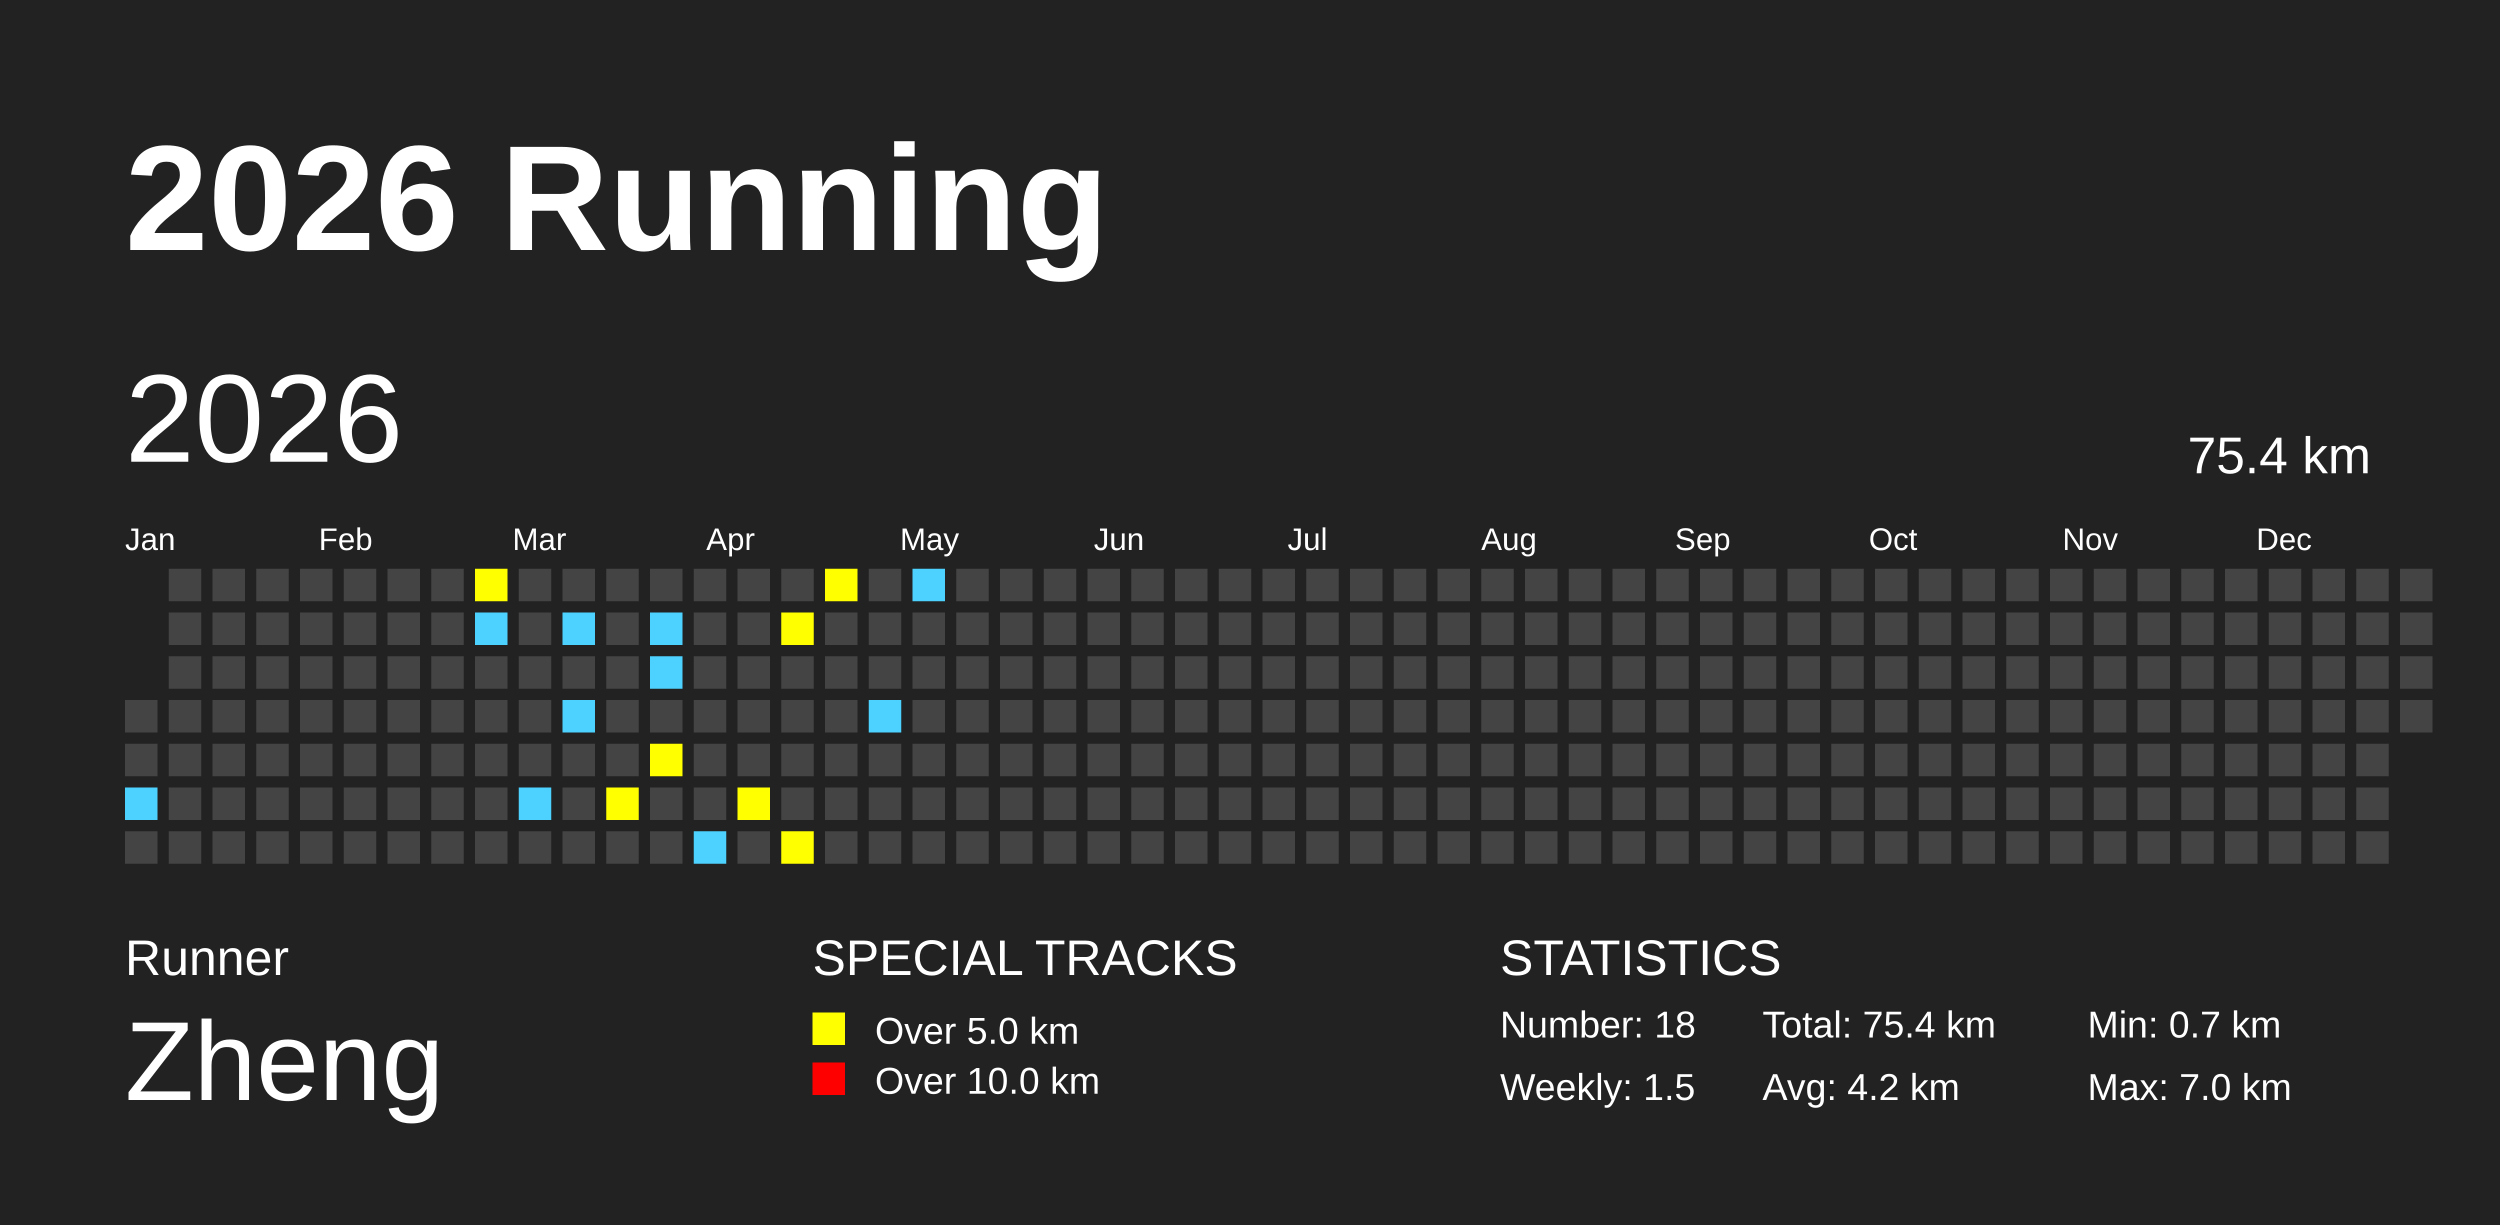
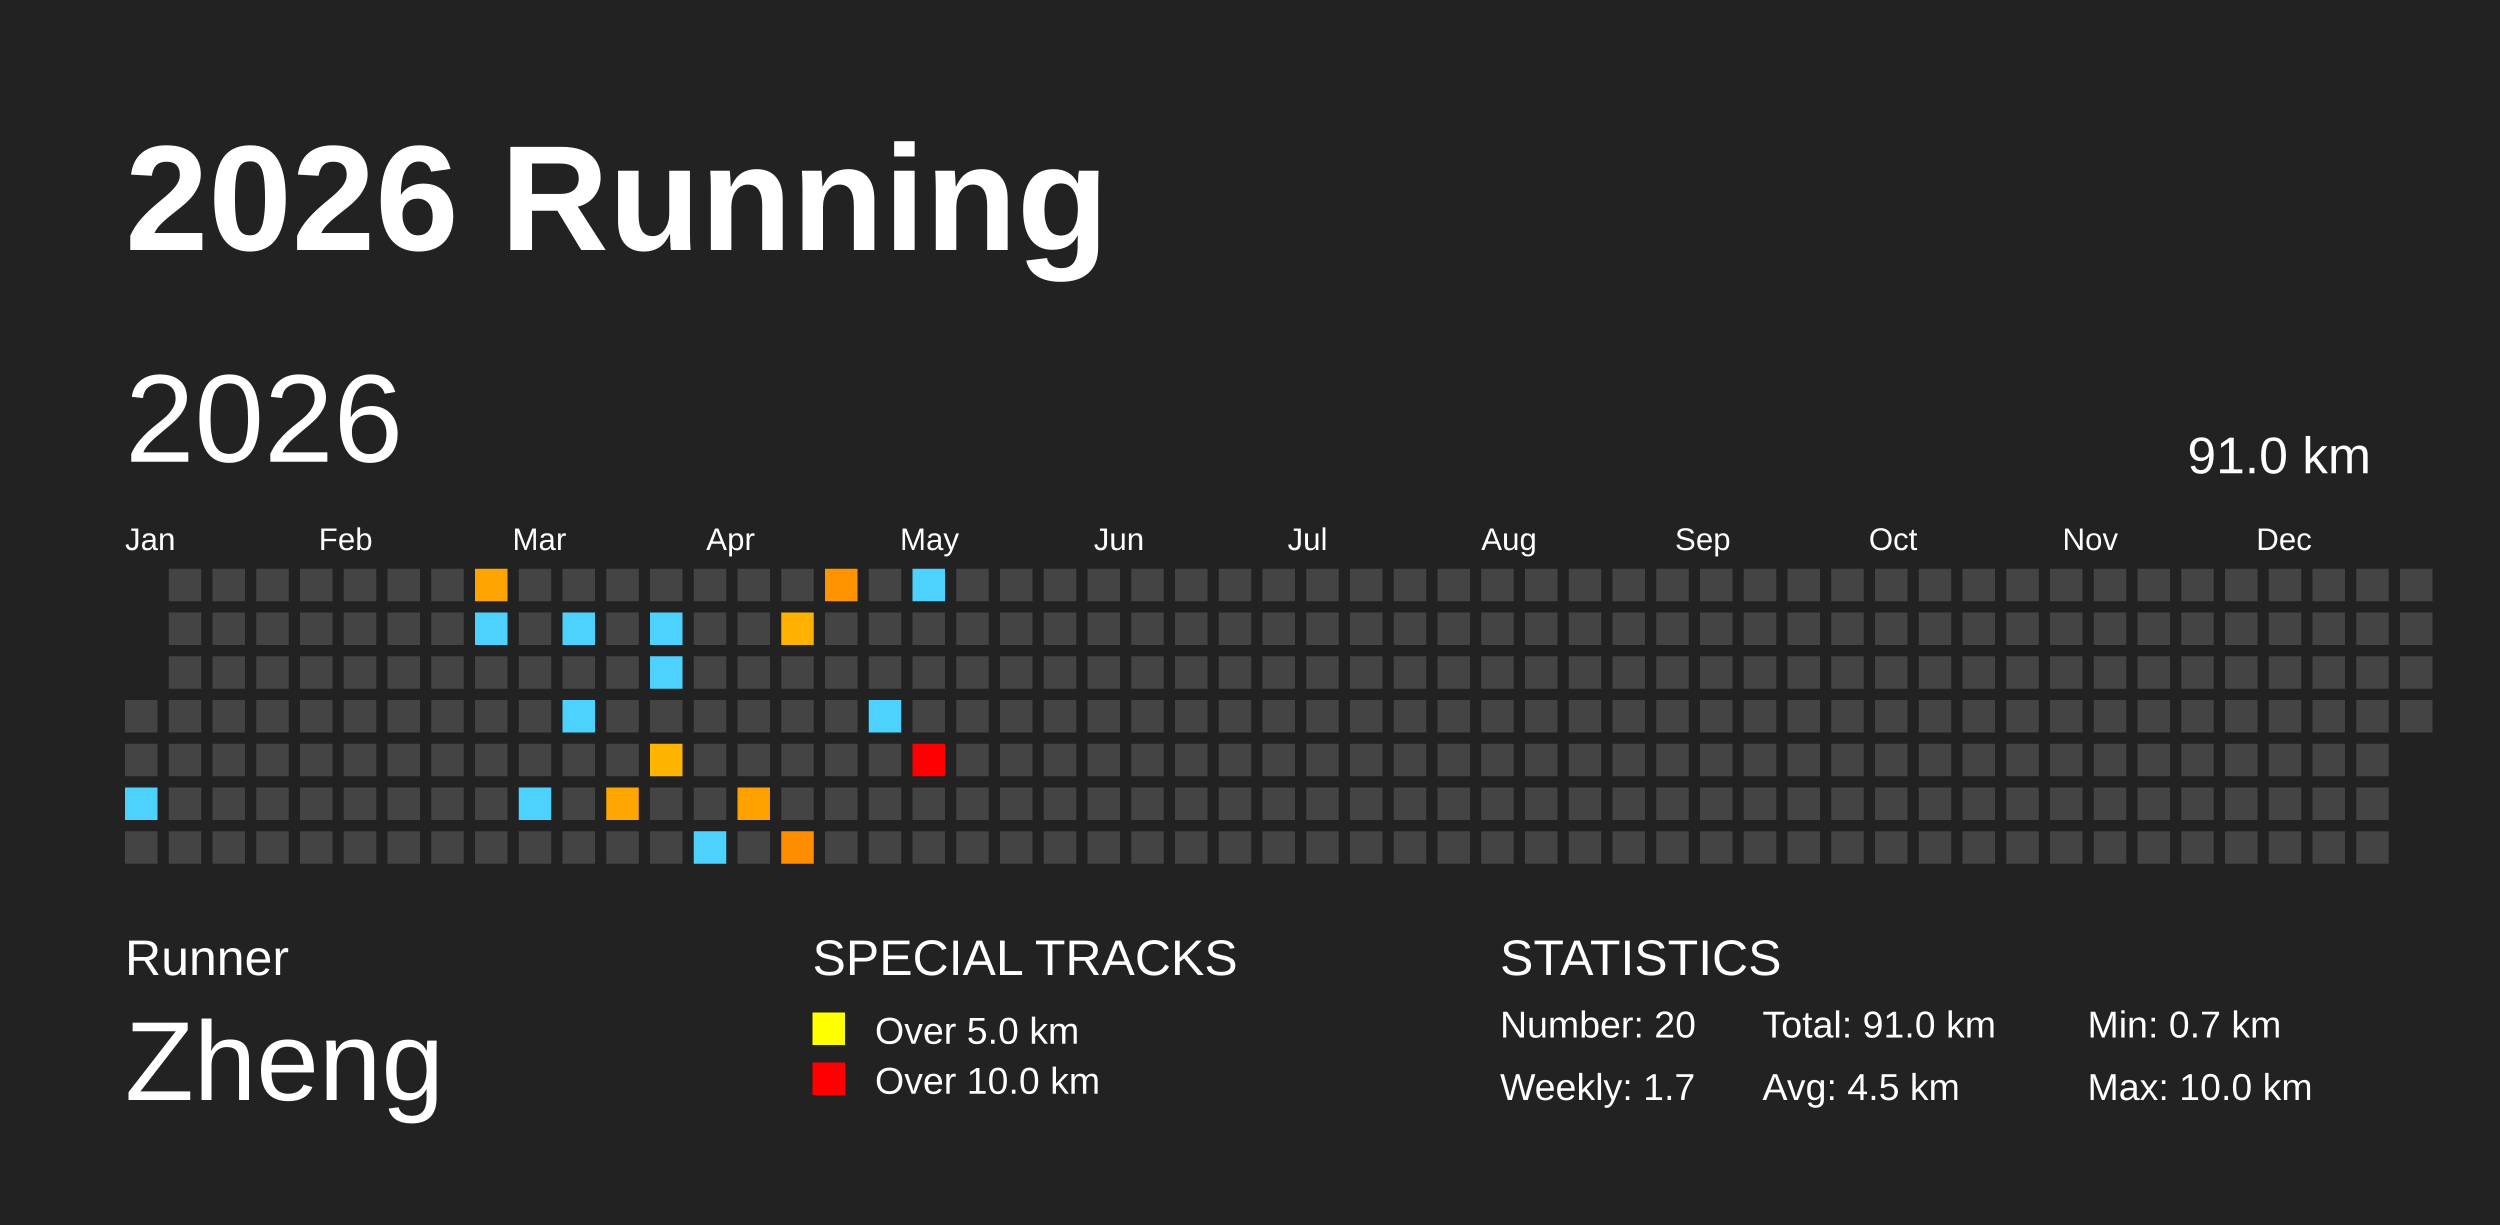
<svg xmlns="http://www.w3.org/2000/svg" baseProfile="full" height="98mm" version="1.1" viewBox="0,0,200,98" width="200mm">
  <defs />
  <rect fill="#222222" height="98" width="200" x="0" y="0" />
  <text fill="#FFFFFF" style="font-size:12px; font-family:Arial; font-weight:bold;" x="10" y="20">2026 Running</text>
  <text fill="#FFFFFF" style="font-size:4px; font-family:Arial" x="10" y="78">Runner</text>
  <text fill="#FFFFFF" style="font-size:9px; font-family:Arial" x="10" y="88">Zheng</text>
  <text fill="#FFFFFF" style="font-size:4px; font-family:Arial" x="65" y="78">SPECIAL TRACKS</text>
  <rect fill="yellow" height="2.6" width="2.6" x="65" y="81" />
  <text fill="#FFFFFF" style="font-size:3px; font-family:Arial" x="70" y="83.5">Over 5.0 km</text>
  <rect fill="red" height="2.6" width="2.6" x="65" y="85" />
  <text fill="#FFFFFF" style="font-size:3px; font-family:Arial" x="70" y="87.5">Over 10.0 km</text>
  <text fill="#FFFFFF" style="font-size:4px; font-family:Arial" x="120" y="78">STATISTICS</text>
-   <text fill="#FFFFFF" style="font-size:3px; font-family:Arial" x="120" y="83">Number: 18</text>
-   <text fill="#FFFFFF" style="font-size:3px; font-family:Arial" x="120" y="88">Weekly: 1.5</text>
-   <text fill="#FFFFFF" style="font-size:3px; font-family:Arial" x="141" y="83">Total: 75.4 km</text>
-   <text fill="#FFFFFF" style="font-size:3px; font-family:Arial" x="141" y="88">Avg: 4.2 km</text>
+   <text fill="#FFFFFF" style="font-size:3px; font-family:Arial" x="120" y="83">Number: 20</text>
+   <text fill="#FFFFFF" style="font-size:3px; font-family:Arial" x="120" y="88">Weekly: 1.7</text>
+   <text fill="#FFFFFF" style="font-size:3px; font-family:Arial" x="141" y="83">Total: 91.0 km</text>
+   <text fill="#FFFFFF" style="font-size:3px; font-family:Arial" x="141" y="88">Avg: 4.5 km</text>
  <text fill="#FFFFFF" style="font-size:3px; font-family:Arial" x="167" y="83">Min: 0.7 km</text>
-   <text fill="#FFFFFF" style="font-size:3px; font-family:Arial" x="167" y="88">Max: 7.0 km</text>
+   <text fill="#FFFFFF" style="font-size:3px; font-family:Arial" x="167" y="88">Max: 10.0 km</text>
  <text dominant-baseline="hanging" fill="#FFFFFF" style="font-size:10.0px; font-family:Arial;" x="10" y="30">2026</text>
-   <text dominant-baseline="hanging" fill="#FFFFFF" style="font-size:4.125px; font-family:Arial;" x="175" y="35">75.4 km</text>
+   <text dominant-baseline="hanging" fill="#FFFFFF" style="font-size:4.125px; font-family:Arial;" x="175" y="35">91.0 km</text>
  <text fill="#FFFFFF" style="font-size:2.5px; font-family:Arial" x="10.0" y="44">Jan</text>
  <text fill="#FFFFFF" style="font-size:2.5px; font-family:Arial" x="25.5" y="44">Feb</text>
  <text fill="#FFFFFF" style="font-size:2.5px; font-family:Arial" x="41.0" y="44">Mar</text>
  <text fill="#FFFFFF" style="font-size:2.5px; font-family:Arial" x="56.5" y="44">Apr</text>
  <text fill="#FFFFFF" style="font-size:2.5px; font-family:Arial" x="72.0" y="44">May</text>
  <text fill="#FFFFFF" style="font-size:2.5px; font-family:Arial" x="87.5" y="44">Jun</text>
  <text fill="#FFFFFF" style="font-size:2.5px; font-family:Arial" x="103.0" y="44">Jul</text>
  <text fill="#FFFFFF" style="font-size:2.5px; font-family:Arial" x="118.5" y="44">Aug</text>
  <text fill="#FFFFFF" style="font-size:2.5px; font-family:Arial" x="134.0" y="44">Sep</text>
  <text fill="#FFFFFF" style="font-size:2.5px; font-family:Arial" x="149.5" y="44">Oct</text>
  <text fill="#FFFFFF" style="font-size:2.5px; font-family:Arial" x="165.0" y="44">Nov</text>
  <text fill="#FFFFFF" style="font-size:2.5px; font-family:Arial" x="180.5" y="44">Dec</text>
  <rect fill="#444444" height="2.6" width="2.6" x="10.0" y="56.0" />
  <rect fill="#444444" height="2.6" width="2.6" x="10.0" y="59.5" />
-   <rect fill="#4DD2FF" height="2.6" width="2.6" x="10.0" y="63.0" />
+   <rect fill="#4dd2ff" height="2.6" width="2.6" x="10.0" y="63.0" />
  <rect fill="#444444" height="2.6" width="2.6" x="10.0" y="66.5" />
  <rect fill="#444444" height="2.6" width="2.6" x="13.5" y="45.5" />
  <rect fill="#444444" height="2.6" width="2.6" x="13.5" y="49.0" />
  <rect fill="#444444" height="2.6" width="2.6" x="13.5" y="52.5" />
  <rect fill="#444444" height="2.6" width="2.6" x="13.5" y="56.0" />
  <rect fill="#444444" height="2.6" width="2.6" x="13.5" y="59.5" />
  <rect fill="#444444" height="2.6" width="2.6" x="13.5" y="63.0" />
  <rect fill="#444444" height="2.6" width="2.6" x="13.5" y="66.5" />
  <rect fill="#444444" height="2.6" width="2.6" x="17.0" y="45.5" />
  <rect fill="#444444" height="2.6" width="2.6" x="17.0" y="49.0" />
  <rect fill="#444444" height="2.6" width="2.6" x="17.0" y="52.5" />
  <rect fill="#444444" height="2.6" width="2.6" x="17.0" y="56.0" />
  <rect fill="#444444" height="2.6" width="2.6" x="17.0" y="59.5" />
  <rect fill="#444444" height="2.6" width="2.6" x="17.0" y="63.0" />
  <rect fill="#444444" height="2.6" width="2.6" x="17.0" y="66.5" />
  <rect fill="#444444" height="2.6" width="2.6" x="20.5" y="45.5" />
  <rect fill="#444444" height="2.6" width="2.6" x="20.5" y="49.0" />
  <rect fill="#444444" height="2.6" width="2.6" x="20.5" y="52.5" />
  <rect fill="#444444" height="2.6" width="2.6" x="20.5" y="56.0" />
  <rect fill="#444444" height="2.6" width="2.6" x="20.5" y="59.5" />
  <rect fill="#444444" height="2.6" width="2.6" x="20.5" y="63.0" />
  <rect fill="#444444" height="2.6" width="2.6" x="20.5" y="66.5" />
  <rect fill="#444444" height="2.6" width="2.6" x="24.0" y="45.5" />
  <rect fill="#444444" height="2.6" width="2.6" x="24.0" y="49.0" />
  <rect fill="#444444" height="2.6" width="2.6" x="24.0" y="52.5" />
  <rect fill="#444444" height="2.6" width="2.6" x="24.0" y="56.0" />
  <rect fill="#444444" height="2.6" width="2.6" x="24.0" y="59.5" />
  <rect fill="#444444" height="2.6" width="2.6" x="24.0" y="63.0" />
  <rect fill="#444444" height="2.6" width="2.6" x="24.0" y="66.5" />
  <rect fill="#444444" height="2.6" width="2.6" x="27.5" y="45.5" />
  <rect fill="#444444" height="2.6" width="2.6" x="27.5" y="49.0" />
  <rect fill="#444444" height="2.6" width="2.6" x="27.5" y="52.5" />
  <rect fill="#444444" height="2.6" width="2.6" x="27.5" y="56.0" />
  <rect fill="#444444" height="2.6" width="2.6" x="27.5" y="59.5" />
  <rect fill="#444444" height="2.6" width="2.6" x="27.5" y="63.0" />
  <rect fill="#444444" height="2.6" width="2.6" x="27.5" y="66.5" />
  <rect fill="#444444" height="2.6" width="2.6" x="31.0" y="45.5" />
  <rect fill="#444444" height="2.6" width="2.6" x="31.0" y="49.0" />
  <rect fill="#444444" height="2.6" width="2.6" x="31.0" y="52.5" />
  <rect fill="#444444" height="2.6" width="2.6" x="31.0" y="56.0" />
  <rect fill="#444444" height="2.6" width="2.6" x="31.0" y="59.5" />
  <rect fill="#444444" height="2.6" width="2.6" x="31.0" y="63.0" />
  <rect fill="#444444" height="2.6" width="2.6" x="31.0" y="66.5" />
  <rect fill="#444444" height="2.6" width="2.6" x="34.5" y="45.5" />
  <rect fill="#444444" height="2.6" width="2.6" x="34.5" y="49.0" />
  <rect fill="#444444" height="2.6" width="2.6" x="34.5" y="52.5" />
  <rect fill="#444444" height="2.6" width="2.6" x="34.5" y="56.0" />
  <rect fill="#444444" height="2.6" width="2.6" x="34.5" y="59.5" />
  <rect fill="#444444" height="2.6" width="2.6" x="34.5" y="63.0" />
  <rect fill="#444444" height="2.6" width="2.6" x="34.5" y="66.5" />
-   <rect fill="yellow" height="2.6" width="2.6" x="38.0" y="45.5" />
-   <rect fill="#4DD2FF" height="2.6" width="2.6" x="38.0" y="49.0" />
+   <rect fill="#ffa400" height="2.6" width="2.6" x="38.0" y="45.5" />
+   <rect fill="#4dd2ff" height="2.6" width="2.6" x="38.0" y="49.0" />
  <rect fill="#444444" height="2.6" width="2.6" x="38.0" y="52.5" />
  <rect fill="#444444" height="2.6" width="2.6" x="38.0" y="56.0" />
  <rect fill="#444444" height="2.6" width="2.6" x="38.0" y="59.5" />
  <rect fill="#444444" height="2.6" width="2.6" x="38.0" y="63.0" />
  <rect fill="#444444" height="2.6" width="2.6" x="38.0" y="66.5" />
  <rect fill="#444444" height="2.6" width="2.6" x="41.5" y="45.5" />
  <rect fill="#444444" height="2.6" width="2.6" x="41.5" y="49.0" />
  <rect fill="#444444" height="2.6" width="2.6" x="41.5" y="52.5" />
  <rect fill="#444444" height="2.6" width="2.6" x="41.5" y="56.0" />
  <rect fill="#444444" height="2.6" width="2.6" x="41.5" y="59.5" />
-   <rect fill="#4DD2FF" height="2.6" width="2.6" x="41.5" y="63.0" />
+   <rect fill="#4dd2ff" height="2.6" width="2.6" x="41.5" y="63.0" />
  <rect fill="#444444" height="2.6" width="2.6" x="41.5" y="66.5" />
  <rect fill="#444444" height="2.6" width="2.6" x="45.0" y="45.5" />
-   <rect fill="#4DD2FF" height="2.6" width="2.6" x="45.0" y="49.0" />
+   <rect fill="#4dd2ff" height="2.6" width="2.6" x="45.0" y="49.0" />
  <rect fill="#444444" height="2.6" width="2.6" x="45.0" y="52.5" />
-   <rect fill="#4DD2FF" height="2.6" width="2.6" x="45.0" y="56.0" />
+   <rect fill="#4dd2ff" height="2.6" width="2.6" x="45.0" y="56.0" />
  <rect fill="#444444" height="2.6" width="2.6" x="45.0" y="59.5" />
  <rect fill="#444444" height="2.6" width="2.6" x="45.0" y="63.0" />
  <rect fill="#444444" height="2.6" width="2.6" x="45.0" y="66.5" />
  <rect fill="#444444" height="2.6" width="2.6" x="48.5" y="45.5" />
  <rect fill="#444444" height="2.6" width="2.6" x="48.5" y="49.0" />
  <rect fill="#444444" height="2.6" width="2.6" x="48.5" y="52.5" />
  <rect fill="#444444" height="2.6" width="2.6" x="48.5" y="56.0" />
  <rect fill="#444444" height="2.6" width="2.6" x="48.5" y="59.5" />
-   <rect fill="yellow" height="2.6" width="2.6" x="48.5" y="63.0" />
+   <rect fill="#ffa600" height="2.6" width="2.6" x="48.5" y="63.0" />
  <rect fill="#444444" height="2.6" width="2.6" x="48.5" y="66.5" />
  <rect fill="#444444" height="2.6" width="2.6" x="52.0" y="45.5" />
-   <rect fill="#4DD2FF" height="2.6" width="2.6" x="52.0" y="49.0" />
-   <rect fill="#4DD2FF" height="2.6" width="2.6" x="52.0" y="52.5" />
+   <rect fill="#4dd2ff" height="2.6" width="2.6" x="52.0" y="49.0" />
+   <rect fill="#4dd2ff" height="2.6" width="2.6" x="52.0" y="52.5" />
  <rect fill="#444444" height="2.6" width="2.6" x="52.0" y="56.0" />
-   <rect fill="yellow" height="2.6" width="2.6" x="52.0" y="59.5" />
+   <rect fill="#ffb500" height="2.6" width="2.6" x="52.0" y="59.5" />
  <rect fill="#444444" height="2.6" width="2.6" x="52.0" y="63.0" />
  <rect fill="#444444" height="2.6" width="2.6" x="52.0" y="66.5" />
  <rect fill="#444444" height="2.6" width="2.6" x="55.5" y="45.5" />
  <rect fill="#444444" height="2.6" width="2.6" x="55.5" y="49.0" />
  <rect fill="#444444" height="2.6" width="2.6" x="55.5" y="52.5" />
  <rect fill="#444444" height="2.6" width="2.6" x="55.5" y="56.0" />
  <rect fill="#444444" height="2.6" width="2.6" x="55.5" y="59.5" />
  <rect fill="#444444" height="2.6" width="2.6" x="55.5" y="63.0" />
-   <rect fill="#4DD2FF" height="2.6" width="2.6" x="55.5" y="66.5" />
+   <rect fill="#4dd2ff" height="2.6" width="2.6" x="55.5" y="66.5" />
  <rect fill="#444444" height="2.6" width="2.6" x="59.0" y="45.5" />
  <rect fill="#444444" height="2.6" width="2.6" x="59.0" y="49.0" />
  <rect fill="#444444" height="2.6" width="2.6" x="59.0" y="52.5" />
  <rect fill="#444444" height="2.6" width="2.6" x="59.0" y="56.0" />
  <rect fill="#444444" height="2.6" width="2.6" x="59.0" y="59.5" />
-   <rect fill="yellow" height="2.6" width="2.6" x="59.0" y="63.0" />
+   <rect fill="#ffa200" height="2.6" width="2.6" x="59.0" y="63.0" />
  <rect fill="#444444" height="2.6" width="2.6" x="59.0" y="66.5" />
  <rect fill="#444444" height="2.6" width="2.6" x="62.5" y="45.5" />
-   <rect fill="yellow" height="2.6" width="2.6" x="62.5" y="49.0" />
+   <rect fill="#ffb000" height="2.6" width="2.6" x="62.5" y="49.0" />
  <rect fill="#444444" height="2.6" width="2.6" x="62.5" y="52.5" />
  <rect fill="#444444" height="2.6" width="2.6" x="62.5" y="56.0" />
  <rect fill="#444444" height="2.6" width="2.6" x="62.5" y="59.5" />
  <rect fill="#444444" height="2.6" width="2.6" x="62.5" y="63.0" />
-   <rect fill="yellow" height="2.6" width="2.6" x="62.5" y="66.5" />
-   <rect fill="yellow" height="2.6" width="2.6" x="66.0" y="45.5" />
+   <rect fill="#ff8d00" height="2.6" width="2.6" x="62.5" y="66.5" />
+   <rect fill="#ff9300" height="2.6" width="2.6" x="66.0" y="45.5" />
  <rect fill="#444444" height="2.6" width="2.6" x="66.0" y="49.0" />
  <rect fill="#444444" height="2.6" width="2.6" x="66.0" y="52.5" />
  <rect fill="#444444" height="2.6" width="2.6" x="66.0" y="56.0" />
  <rect fill="#444444" height="2.6" width="2.6" x="66.0" y="59.5" />
  <rect fill="#444444" height="2.6" width="2.6" x="66.0" y="63.0" />
  <rect fill="#444444" height="2.6" width="2.6" x="66.0" y="66.5" />
  <rect fill="#444444" height="2.6" width="2.6" x="69.5" y="45.5" />
  <rect fill="#444444" height="2.6" width="2.6" x="69.5" y="49.0" />
  <rect fill="#444444" height="2.6" width="2.6" x="69.5" y="52.5" />
-   <rect fill="#4DD2FF" height="2.6" width="2.6" x="69.5" y="56.0" />
+   <rect fill="#4dd2ff" height="2.6" width="2.6" x="69.5" y="56.0" />
  <rect fill="#444444" height="2.6" width="2.6" x="69.5" y="59.5" />
  <rect fill="#444444" height="2.6" width="2.6" x="69.5" y="63.0" />
  <rect fill="#444444" height="2.6" width="2.6" x="69.5" y="66.5" />
-   <rect fill="#4DD2FF" height="2.6" width="2.6" x="73.0" y="45.5" />
+   <rect fill="#4dd2ff" height="2.6" width="2.6" x="73.0" y="45.5" />
  <rect fill="#444444" height="2.6" width="2.6" x="73.0" y="49.0" />
  <rect fill="#444444" height="2.6" width="2.6" x="73.0" y="52.5" />
  <rect fill="#444444" height="2.6" width="2.6" x="73.0" y="56.0" />
-   <rect fill="#444444" height="2.6" width="2.6" x="73.0" y="59.5" />
+   <rect fill="red" height="2.6" width="2.6" x="73.0" y="59.5" />
  <rect fill="#444444" height="2.6" width="2.6" x="73.0" y="63.0" />
  <rect fill="#444444" height="2.6" width="2.6" x="73.0" y="66.5" />
  <rect fill="#444444" height="2.6" width="2.6" x="76.5" y="45.5" />
  <rect fill="#444444" height="2.6" width="2.6" x="76.5" y="49.0" />
  <rect fill="#444444" height="2.6" width="2.6" x="76.5" y="52.5" />
  <rect fill="#444444" height="2.6" width="2.6" x="76.5" y="56.0" />
  <rect fill="#444444" height="2.6" width="2.6" x="76.5" y="59.5" />
  <rect fill="#444444" height="2.6" width="2.6" x="76.5" y="63.0" />
  <rect fill="#444444" height="2.6" width="2.6" x="76.5" y="66.5" />
  <rect fill="#444444" height="2.6" width="2.6" x="80.0" y="45.5" />
  <rect fill="#444444" height="2.6" width="2.6" x="80.0" y="49.0" />
  <rect fill="#444444" height="2.6" width="2.6" x="80.0" y="52.5" />
  <rect fill="#444444" height="2.6" width="2.6" x="80.0" y="56.0" />
  <rect fill="#444444" height="2.6" width="2.6" x="80.0" y="59.5" />
  <rect fill="#444444" height="2.6" width="2.6" x="80.0" y="63.0" />
  <rect fill="#444444" height="2.6" width="2.6" x="80.0" y="66.5" />
  <rect fill="#444444" height="2.6" width="2.6" x="83.5" y="45.5" />
  <rect fill="#444444" height="2.6" width="2.6" x="83.5" y="49.0" />
  <rect fill="#444444" height="2.6" width="2.6" x="83.5" y="52.5" />
  <rect fill="#444444" height="2.6" width="2.6" x="83.5" y="56.0" />
  <rect fill="#444444" height="2.6" width="2.6" x="83.5" y="59.5" />
  <rect fill="#444444" height="2.6" width="2.6" x="83.5" y="63.0" />
  <rect fill="#444444" height="2.6" width="2.6" x="83.5" y="66.5" />
  <rect fill="#444444" height="2.6" width="2.6" x="87.0" y="45.5" />
  <rect fill="#444444" height="2.6" width="2.6" x="87.0" y="49.0" />
  <rect fill="#444444" height="2.6" width="2.6" x="87.0" y="52.5" />
  <rect fill="#444444" height="2.6" width="2.6" x="87.0" y="56.0" />
  <rect fill="#444444" height="2.6" width="2.6" x="87.0" y="59.5" />
  <rect fill="#444444" height="2.6" width="2.6" x="87.0" y="63.0" />
  <rect fill="#444444" height="2.6" width="2.6" x="87.0" y="66.5" />
  <rect fill="#444444" height="2.6" width="2.6" x="90.5" y="45.5" />
  <rect fill="#444444" height="2.6" width="2.6" x="90.5" y="49.0" />
  <rect fill="#444444" height="2.6" width="2.6" x="90.5" y="52.5" />
  <rect fill="#444444" height="2.6" width="2.6" x="90.5" y="56.0" />
  <rect fill="#444444" height="2.6" width="2.6" x="90.5" y="59.5" />
  <rect fill="#444444" height="2.6" width="2.6" x="90.5" y="63.0" />
  <rect fill="#444444" height="2.6" width="2.6" x="90.5" y="66.5" />
  <rect fill="#444444" height="2.6" width="2.6" x="94.0" y="45.5" />
  <rect fill="#444444" height="2.6" width="2.6" x="94.0" y="49.0" />
  <rect fill="#444444" height="2.6" width="2.6" x="94.0" y="52.5" />
  <rect fill="#444444" height="2.6" width="2.6" x="94.0" y="56.0" />
  <rect fill="#444444" height="2.6" width="2.6" x="94.0" y="59.5" />
  <rect fill="#444444" height="2.6" width="2.6" x="94.0" y="63.0" />
  <rect fill="#444444" height="2.6" width="2.6" x="94.0" y="66.5" />
  <rect fill="#444444" height="2.6" width="2.6" x="97.5" y="45.5" />
  <rect fill="#444444" height="2.6" width="2.6" x="97.5" y="49.0" />
  <rect fill="#444444" height="2.6" width="2.6" x="97.5" y="52.5" />
  <rect fill="#444444" height="2.6" width="2.6" x="97.5" y="56.0" />
  <rect fill="#444444" height="2.6" width="2.6" x="97.5" y="59.5" />
  <rect fill="#444444" height="2.6" width="2.6" x="97.5" y="63.0" />
  <rect fill="#444444" height="2.6" width="2.6" x="97.5" y="66.5" />
  <rect fill="#444444" height="2.6" width="2.6" x="101.0" y="45.5" />
  <rect fill="#444444" height="2.6" width="2.6" x="101.0" y="49.0" />
  <rect fill="#444444" height="2.6" width="2.6" x="101.0" y="52.5" />
  <rect fill="#444444" height="2.6" width="2.6" x="101.0" y="56.0" />
  <rect fill="#444444" height="2.6" width="2.6" x="101.0" y="59.5" />
  <rect fill="#444444" height="2.6" width="2.6" x="101.0" y="63.0" />
  <rect fill="#444444" height="2.6" width="2.6" x="101.0" y="66.5" />
  <rect fill="#444444" height="2.6" width="2.6" x="104.5" y="45.5" />
  <rect fill="#444444" height="2.6" width="2.6" x="104.5" y="49.0" />
  <rect fill="#444444" height="2.6" width="2.6" x="104.5" y="52.5" />
  <rect fill="#444444" height="2.6" width="2.6" x="104.5" y="56.0" />
  <rect fill="#444444" height="2.6" width="2.6" x="104.5" y="59.5" />
  <rect fill="#444444" height="2.6" width="2.6" x="104.5" y="63.0" />
  <rect fill="#444444" height="2.6" width="2.6" x="104.5" y="66.5" />
  <rect fill="#444444" height="2.6" width="2.6" x="108.0" y="45.5" />
  <rect fill="#444444" height="2.6" width="2.6" x="108.0" y="49.0" />
  <rect fill="#444444" height="2.6" width="2.6" x="108.0" y="52.5" />
  <rect fill="#444444" height="2.6" width="2.6" x="108.0" y="56.0" />
  <rect fill="#444444" height="2.6" width="2.6" x="108.0" y="59.5" />
  <rect fill="#444444" height="2.6" width="2.6" x="108.0" y="63.0" />
  <rect fill="#444444" height="2.6" width="2.6" x="108.0" y="66.5" />
  <rect fill="#444444" height="2.6" width="2.6" x="111.5" y="45.5" />
  <rect fill="#444444" height="2.6" width="2.6" x="111.5" y="49.0" />
  <rect fill="#444444" height="2.6" width="2.6" x="111.5" y="52.5" />
  <rect fill="#444444" height="2.6" width="2.6" x="111.5" y="56.0" />
  <rect fill="#444444" height="2.6" width="2.6" x="111.5" y="59.5" />
  <rect fill="#444444" height="2.6" width="2.6" x="111.5" y="63.0" />
  <rect fill="#444444" height="2.6" width="2.6" x="111.5" y="66.5" />
  <rect fill="#444444" height="2.6" width="2.6" x="115.0" y="45.5" />
  <rect fill="#444444" height="2.6" width="2.6" x="115.0" y="49.0" />
  <rect fill="#444444" height="2.6" width="2.6" x="115.0" y="52.5" />
  <rect fill="#444444" height="2.6" width="2.6" x="115.0" y="56.0" />
  <rect fill="#444444" height="2.6" width="2.6" x="115.0" y="59.5" />
  <rect fill="#444444" height="2.6" width="2.6" x="115.0" y="63.0" />
  <rect fill="#444444" height="2.6" width="2.6" x="115.0" y="66.5" />
  <rect fill="#444444" height="2.6" width="2.6" x="118.5" y="45.5" />
  <rect fill="#444444" height="2.6" width="2.6" x="118.5" y="49.0" />
  <rect fill="#444444" height="2.6" width="2.6" x="118.5" y="52.5" />
  <rect fill="#444444" height="2.6" width="2.6" x="118.5" y="56.0" />
  <rect fill="#444444" height="2.6" width="2.6" x="118.5" y="59.5" />
  <rect fill="#444444" height="2.6" width="2.6" x="118.5" y="63.0" />
  <rect fill="#444444" height="2.6" width="2.6" x="118.5" y="66.5" />
  <rect fill="#444444" height="2.6" width="2.6" x="122.0" y="45.5" />
  <rect fill="#444444" height="2.6" width="2.6" x="122.0" y="49.0" />
  <rect fill="#444444" height="2.6" width="2.6" x="122.0" y="52.5" />
  <rect fill="#444444" height="2.6" width="2.6" x="122.0" y="56.0" />
  <rect fill="#444444" height="2.6" width="2.6" x="122.0" y="59.5" />
  <rect fill="#444444" height="2.6" width="2.6" x="122.0" y="63.0" />
  <rect fill="#444444" height="2.6" width="2.6" x="122.0" y="66.5" />
  <rect fill="#444444" height="2.6" width="2.6" x="125.5" y="45.5" />
  <rect fill="#444444" height="2.6" width="2.6" x="125.5" y="49.0" />
  <rect fill="#444444" height="2.6" width="2.6" x="125.5" y="52.5" />
  <rect fill="#444444" height="2.6" width="2.6" x="125.5" y="56.0" />
  <rect fill="#444444" height="2.6" width="2.6" x="125.5" y="59.5" />
  <rect fill="#444444" height="2.6" width="2.6" x="125.5" y="63.0" />
  <rect fill="#444444" height="2.6" width="2.6" x="125.5" y="66.5" />
  <rect fill="#444444" height="2.6" width="2.6" x="129.0" y="45.5" />
  <rect fill="#444444" height="2.6" width="2.6" x="129.0" y="49.0" />
  <rect fill="#444444" height="2.6" width="2.6" x="129.0" y="52.5" />
  <rect fill="#444444" height="2.6" width="2.6" x="129.0" y="56.0" />
  <rect fill="#444444" height="2.6" width="2.6" x="129.0" y="59.5" />
  <rect fill="#444444" height="2.6" width="2.6" x="129.0" y="63.0" />
  <rect fill="#444444" height="2.6" width="2.6" x="129.0" y="66.5" />
  <rect fill="#444444" height="2.6" width="2.6" x="132.5" y="45.5" />
  <rect fill="#444444" height="2.6" width="2.6" x="132.5" y="49.0" />
  <rect fill="#444444" height="2.6" width="2.6" x="132.5" y="52.5" />
  <rect fill="#444444" height="2.6" width="2.6" x="132.5" y="56.0" />
  <rect fill="#444444" height="2.6" width="2.6" x="132.5" y="59.5" />
  <rect fill="#444444" height="2.6" width="2.6" x="132.5" y="63.0" />
  <rect fill="#444444" height="2.6" width="2.6" x="132.5" y="66.5" />
  <rect fill="#444444" height="2.6" width="2.6" x="136.0" y="45.5" />
  <rect fill="#444444" height="2.6" width="2.6" x="136.0" y="49.0" />
  <rect fill="#444444" height="2.6" width="2.6" x="136.0" y="52.5" />
  <rect fill="#444444" height="2.6" width="2.6" x="136.0" y="56.0" />
  <rect fill="#444444" height="2.6" width="2.6" x="136.0" y="59.5" />
  <rect fill="#444444" height="2.6" width="2.6" x="136.0" y="63.0" />
  <rect fill="#444444" height="2.6" width="2.6" x="136.0" y="66.5" />
  <rect fill="#444444" height="2.6" width="2.6" x="139.5" y="45.5" />
  <rect fill="#444444" height="2.6" width="2.6" x="139.5" y="49.0" />
  <rect fill="#444444" height="2.6" width="2.6" x="139.5" y="52.5" />
  <rect fill="#444444" height="2.6" width="2.6" x="139.5" y="56.0" />
  <rect fill="#444444" height="2.6" width="2.6" x="139.5" y="59.5" />
  <rect fill="#444444" height="2.6" width="2.6" x="139.5" y="63.0" />
  <rect fill="#444444" height="2.6" width="2.6" x="139.5" y="66.5" />
  <rect fill="#444444" height="2.6" width="2.6" x="143.0" y="45.5" />
  <rect fill="#444444" height="2.6" width="2.6" x="143.0" y="49.0" />
  <rect fill="#444444" height="2.6" width="2.6" x="143.0" y="52.5" />
  <rect fill="#444444" height="2.6" width="2.6" x="143.0" y="56.0" />
  <rect fill="#444444" height="2.6" width="2.6" x="143.0" y="59.5" />
  <rect fill="#444444" height="2.6" width="2.6" x="143.0" y="63.0" />
  <rect fill="#444444" height="2.6" width="2.6" x="143.0" y="66.5" />
  <rect fill="#444444" height="2.6" width="2.6" x="146.5" y="45.5" />
  <rect fill="#444444" height="2.6" width="2.6" x="146.5" y="49.0" />
  <rect fill="#444444" height="2.6" width="2.6" x="146.5" y="52.5" />
  <rect fill="#444444" height="2.6" width="2.6" x="146.5" y="56.0" />
  <rect fill="#444444" height="2.6" width="2.6" x="146.5" y="59.5" />
  <rect fill="#444444" height="2.6" width="2.6" x="146.5" y="63.0" />
  <rect fill="#444444" height="2.6" width="2.6" x="146.5" y="66.5" />
  <rect fill="#444444" height="2.6" width="2.6" x="150.0" y="45.5" />
  <rect fill="#444444" height="2.6" width="2.6" x="150.0" y="49.0" />
  <rect fill="#444444" height="2.6" width="2.6" x="150.0" y="52.5" />
  <rect fill="#444444" height="2.6" width="2.6" x="150.0" y="56.0" />
  <rect fill="#444444" height="2.6" width="2.6" x="150.0" y="59.5" />
  <rect fill="#444444" height="2.6" width="2.6" x="150.0" y="63.0" />
  <rect fill="#444444" height="2.6" width="2.6" x="150.0" y="66.5" />
  <rect fill="#444444" height="2.6" width="2.6" x="153.5" y="45.5" />
  <rect fill="#444444" height="2.6" width="2.6" x="153.5" y="49.0" />
  <rect fill="#444444" height="2.6" width="2.6" x="153.5" y="52.5" />
  <rect fill="#444444" height="2.6" width="2.6" x="153.5" y="56.0" />
  <rect fill="#444444" height="2.6" width="2.6" x="153.5" y="59.5" />
  <rect fill="#444444" height="2.6" width="2.6" x="153.5" y="63.0" />
  <rect fill="#444444" height="2.6" width="2.6" x="153.5" y="66.5" />
  <rect fill="#444444" height="2.6" width="2.6" x="157.0" y="45.5" />
  <rect fill="#444444" height="2.6" width="2.6" x="157.0" y="49.0" />
  <rect fill="#444444" height="2.6" width="2.6" x="157.0" y="52.5" />
  <rect fill="#444444" height="2.6" width="2.6" x="157.0" y="56.0" />
  <rect fill="#444444" height="2.6" width="2.6" x="157.0" y="59.5" />
  <rect fill="#444444" height="2.6" width="2.6" x="157.0" y="63.0" />
  <rect fill="#444444" height="2.6" width="2.6" x="157.0" y="66.5" />
  <rect fill="#444444" height="2.6" width="2.6" x="160.5" y="45.5" />
  <rect fill="#444444" height="2.6" width="2.6" x="160.5" y="49.0" />
  <rect fill="#444444" height="2.6" width="2.6" x="160.5" y="52.5" />
  <rect fill="#444444" height="2.6" width="2.6" x="160.5" y="56.0" />
  <rect fill="#444444" height="2.6" width="2.6" x="160.5" y="59.5" />
  <rect fill="#444444" height="2.6" width="2.6" x="160.5" y="63.0" />
  <rect fill="#444444" height="2.6" width="2.6" x="160.5" y="66.5" />
  <rect fill="#444444" height="2.6" width="2.6" x="164.0" y="45.5" />
  <rect fill="#444444" height="2.6" width="2.6" x="164.0" y="49.0" />
  <rect fill="#444444" height="2.6" width="2.6" x="164.0" y="52.5" />
  <rect fill="#444444" height="2.6" width="2.6" x="164.0" y="56.0" />
  <rect fill="#444444" height="2.6" width="2.6" x="164.0" y="59.5" />
  <rect fill="#444444" height="2.6" width="2.6" x="164.0" y="63.0" />
  <rect fill="#444444" height="2.6" width="2.6" x="164.0" y="66.5" />
  <rect fill="#444444" height="2.6" width="2.6" x="167.5" y="45.5" />
  <rect fill="#444444" height="2.6" width="2.6" x="167.5" y="49.0" />
  <rect fill="#444444" height="2.6" width="2.6" x="167.5" y="52.5" />
  <rect fill="#444444" height="2.6" width="2.6" x="167.5" y="56.0" />
  <rect fill="#444444" height="2.6" width="2.6" x="167.5" y="59.5" />
  <rect fill="#444444" height="2.6" width="2.6" x="167.5" y="63.0" />
  <rect fill="#444444" height="2.6" width="2.6" x="167.5" y="66.5" />
  <rect fill="#444444" height="2.6" width="2.6" x="171.0" y="45.5" />
  <rect fill="#444444" height="2.6" width="2.6" x="171.0" y="49.0" />
  <rect fill="#444444" height="2.6" width="2.6" x="171.0" y="52.5" />
  <rect fill="#444444" height="2.6" width="2.6" x="171.0" y="56.0" />
  <rect fill="#444444" height="2.6" width="2.6" x="171.0" y="59.5" />
  <rect fill="#444444" height="2.6" width="2.6" x="171.0" y="63.0" />
  <rect fill="#444444" height="2.6" width="2.6" x="171.0" y="66.5" />
  <rect fill="#444444" height="2.6" width="2.6" x="174.5" y="45.5" />
  <rect fill="#444444" height="2.6" width="2.6" x="174.5" y="49.0" />
  <rect fill="#444444" height="2.6" width="2.6" x="174.5" y="52.5" />
  <rect fill="#444444" height="2.6" width="2.6" x="174.5" y="56.0" />
  <rect fill="#444444" height="2.6" width="2.6" x="174.5" y="59.5" />
  <rect fill="#444444" height="2.6" width="2.6" x="174.5" y="63.0" />
  <rect fill="#444444" height="2.6" width="2.6" x="174.5" y="66.5" />
  <rect fill="#444444" height="2.6" width="2.6" x="178.0" y="45.5" />
  <rect fill="#444444" height="2.6" width="2.6" x="178.0" y="49.0" />
  <rect fill="#444444" height="2.6" width="2.6" x="178.0" y="52.5" />
  <rect fill="#444444" height="2.6" width="2.6" x="178.0" y="56.0" />
  <rect fill="#444444" height="2.6" width="2.6" x="178.0" y="59.5" />
  <rect fill="#444444" height="2.6" width="2.6" x="178.0" y="63.0" />
  <rect fill="#444444" height="2.6" width="2.6" x="178.0" y="66.5" />
  <rect fill="#444444" height="2.6" width="2.6" x="181.5" y="45.5" />
  <rect fill="#444444" height="2.6" width="2.6" x="181.5" y="49.0" />
  <rect fill="#444444" height="2.6" width="2.6" x="181.5" y="52.5" />
  <rect fill="#444444" height="2.6" width="2.6" x="181.5" y="56.0" />
  <rect fill="#444444" height="2.6" width="2.6" x="181.5" y="59.5" />
  <rect fill="#444444" height="2.6" width="2.6" x="181.5" y="63.0" />
  <rect fill="#444444" height="2.6" width="2.6" x="181.5" y="66.5" />
  <rect fill="#444444" height="2.6" width="2.6" x="185.0" y="45.5" />
  <rect fill="#444444" height="2.6" width="2.6" x="185.0" y="49.0" />
  <rect fill="#444444" height="2.6" width="2.6" x="185.0" y="52.5" />
  <rect fill="#444444" height="2.6" width="2.6" x="185.0" y="56.0" />
  <rect fill="#444444" height="2.6" width="2.6" x="185.0" y="59.5" />
  <rect fill="#444444" height="2.6" width="2.6" x="185.0" y="63.0" />
  <rect fill="#444444" height="2.6" width="2.6" x="185.0" y="66.5" />
  <rect fill="#444444" height="2.6" width="2.6" x="188.5" y="45.5" />
  <rect fill="#444444" height="2.6" width="2.6" x="188.5" y="49.0" />
  <rect fill="#444444" height="2.6" width="2.6" x="188.5" y="52.5" />
  <rect fill="#444444" height="2.6" width="2.6" x="188.5" y="56.0" />
  <rect fill="#444444" height="2.6" width="2.6" x="188.5" y="59.5" />
  <rect fill="#444444" height="2.6" width="2.6" x="188.5" y="63.0" />
  <rect fill="#444444" height="2.6" width="2.6" x="188.5" y="66.5" />
  <rect fill="#444444" height="2.6" width="2.6" x="192.0" y="45.5" />
  <rect fill="#444444" height="2.6" width="2.6" x="192.0" y="49.0" />
  <rect fill="#444444" height="2.6" width="2.6" x="192.0" y="52.5" />
  <rect fill="#444444" height="2.6" width="2.6" x="192.0" y="56.0" />
</svg>
